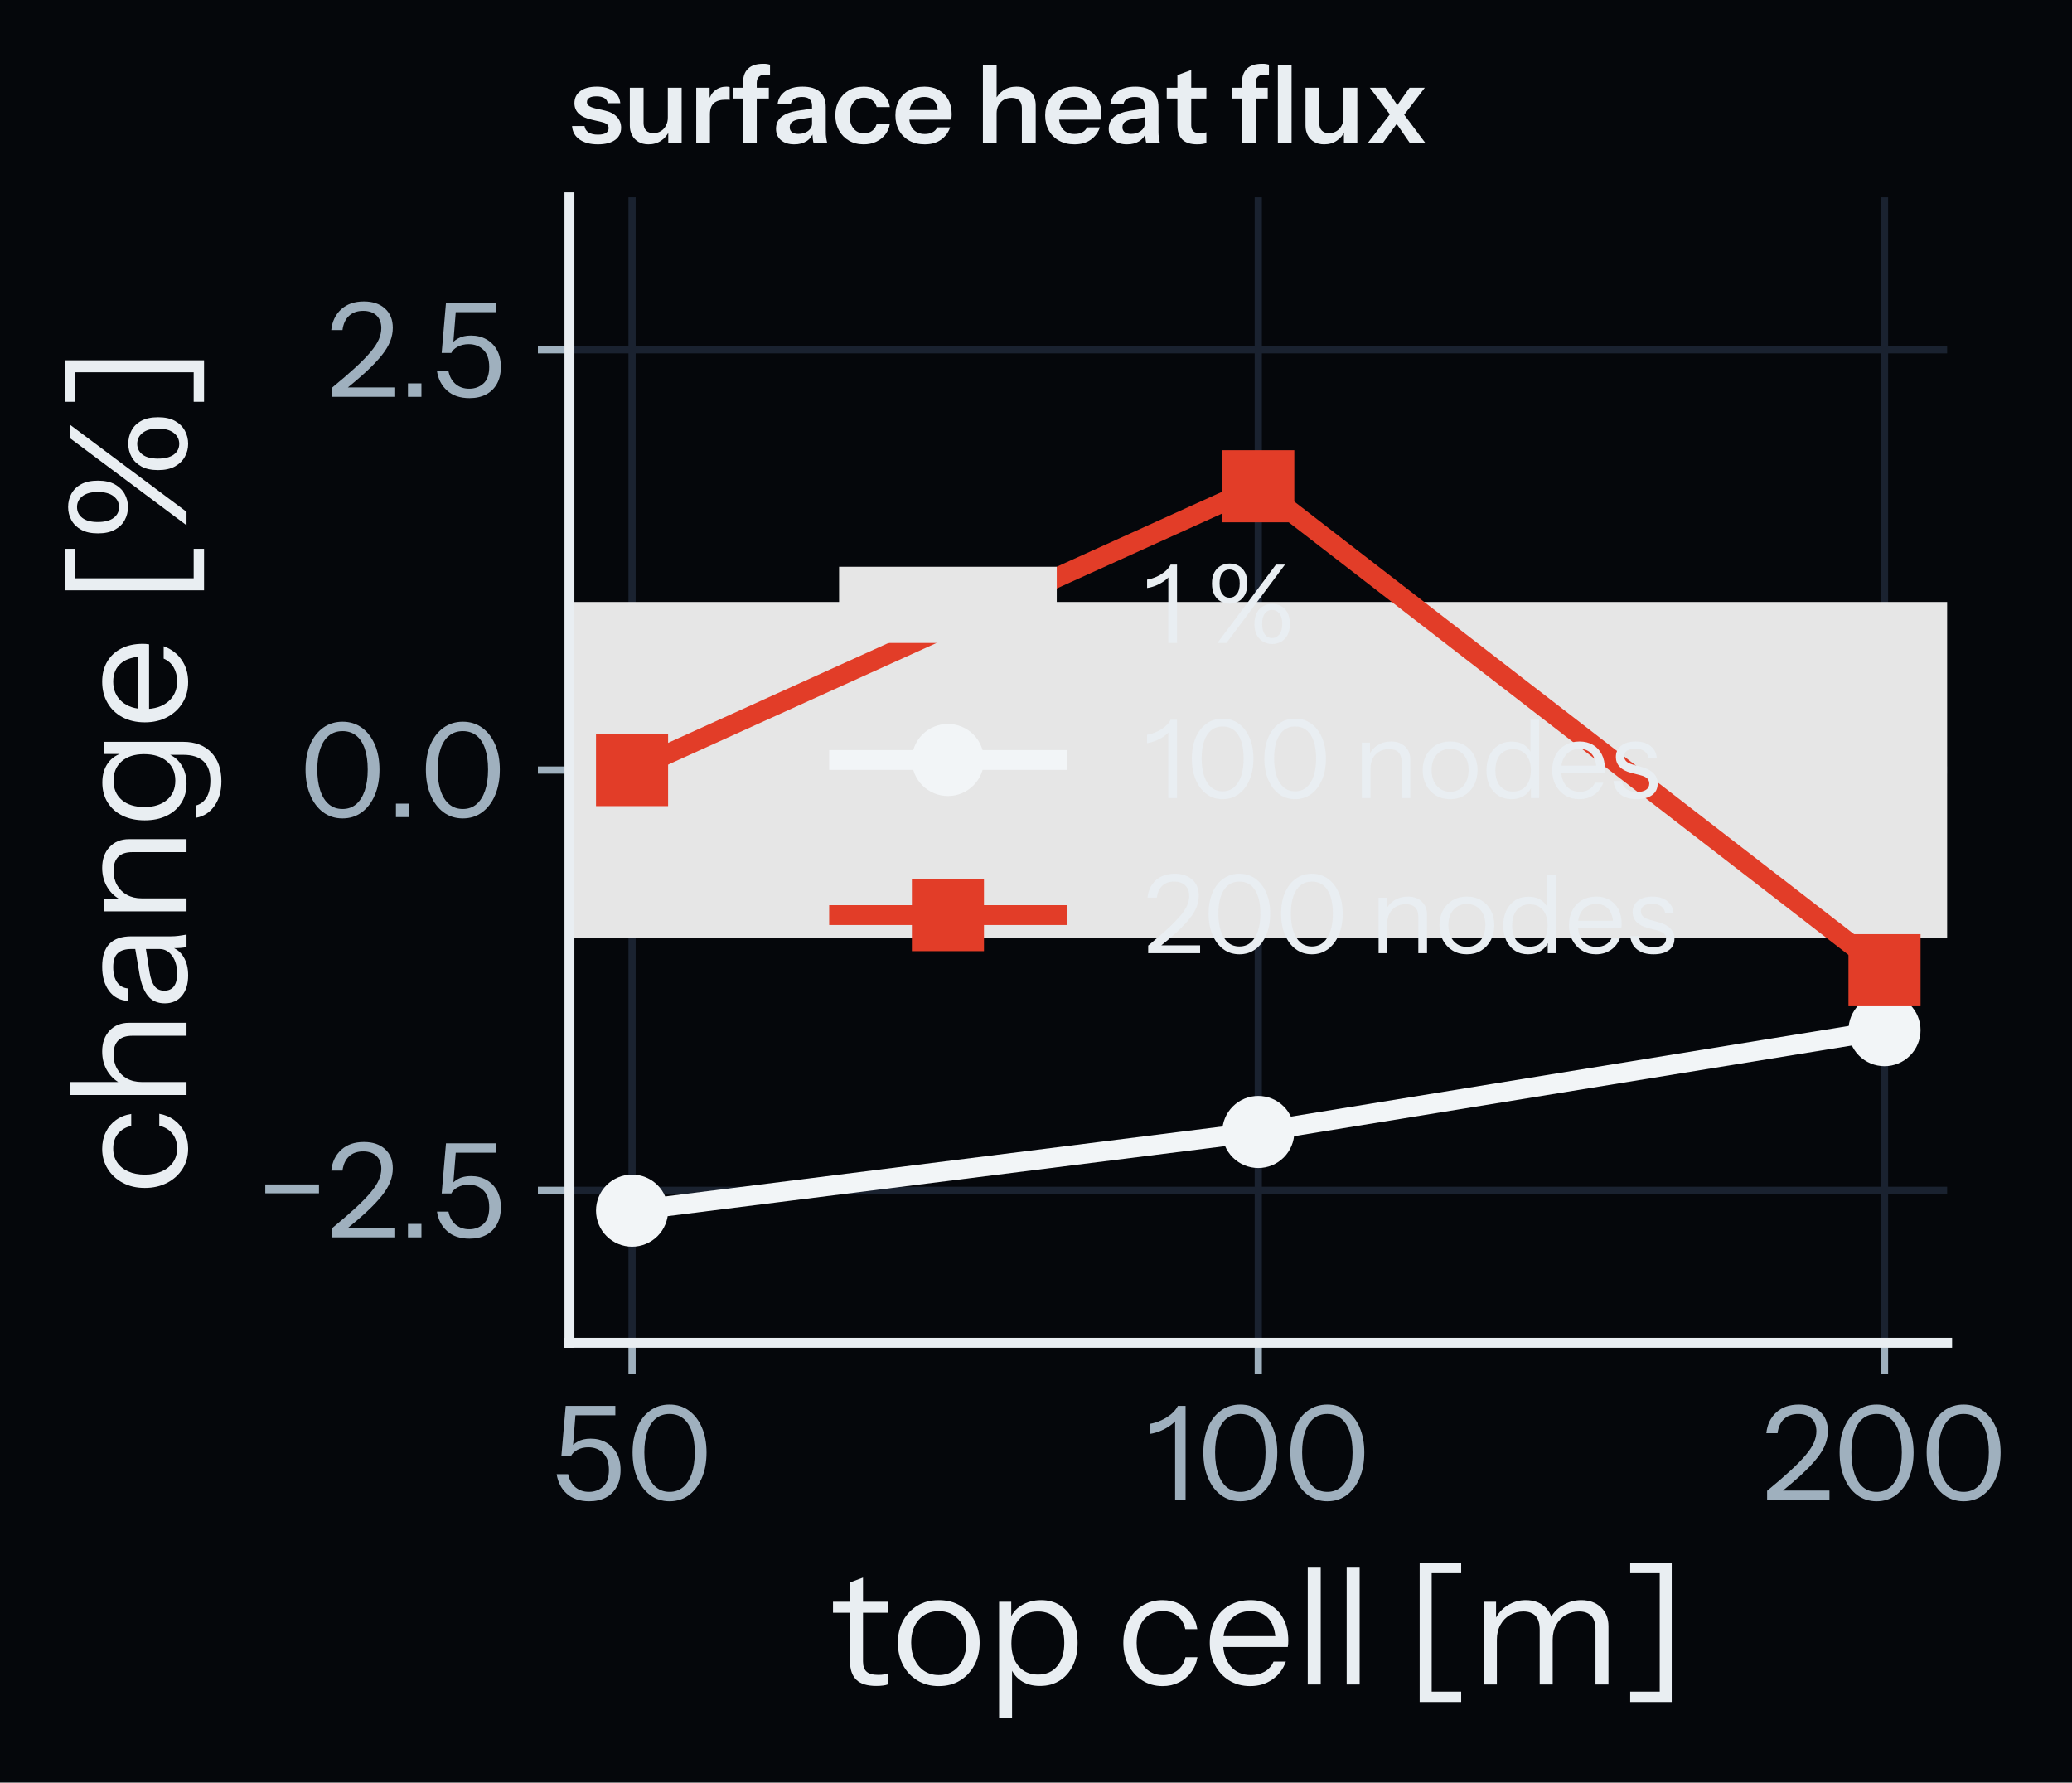
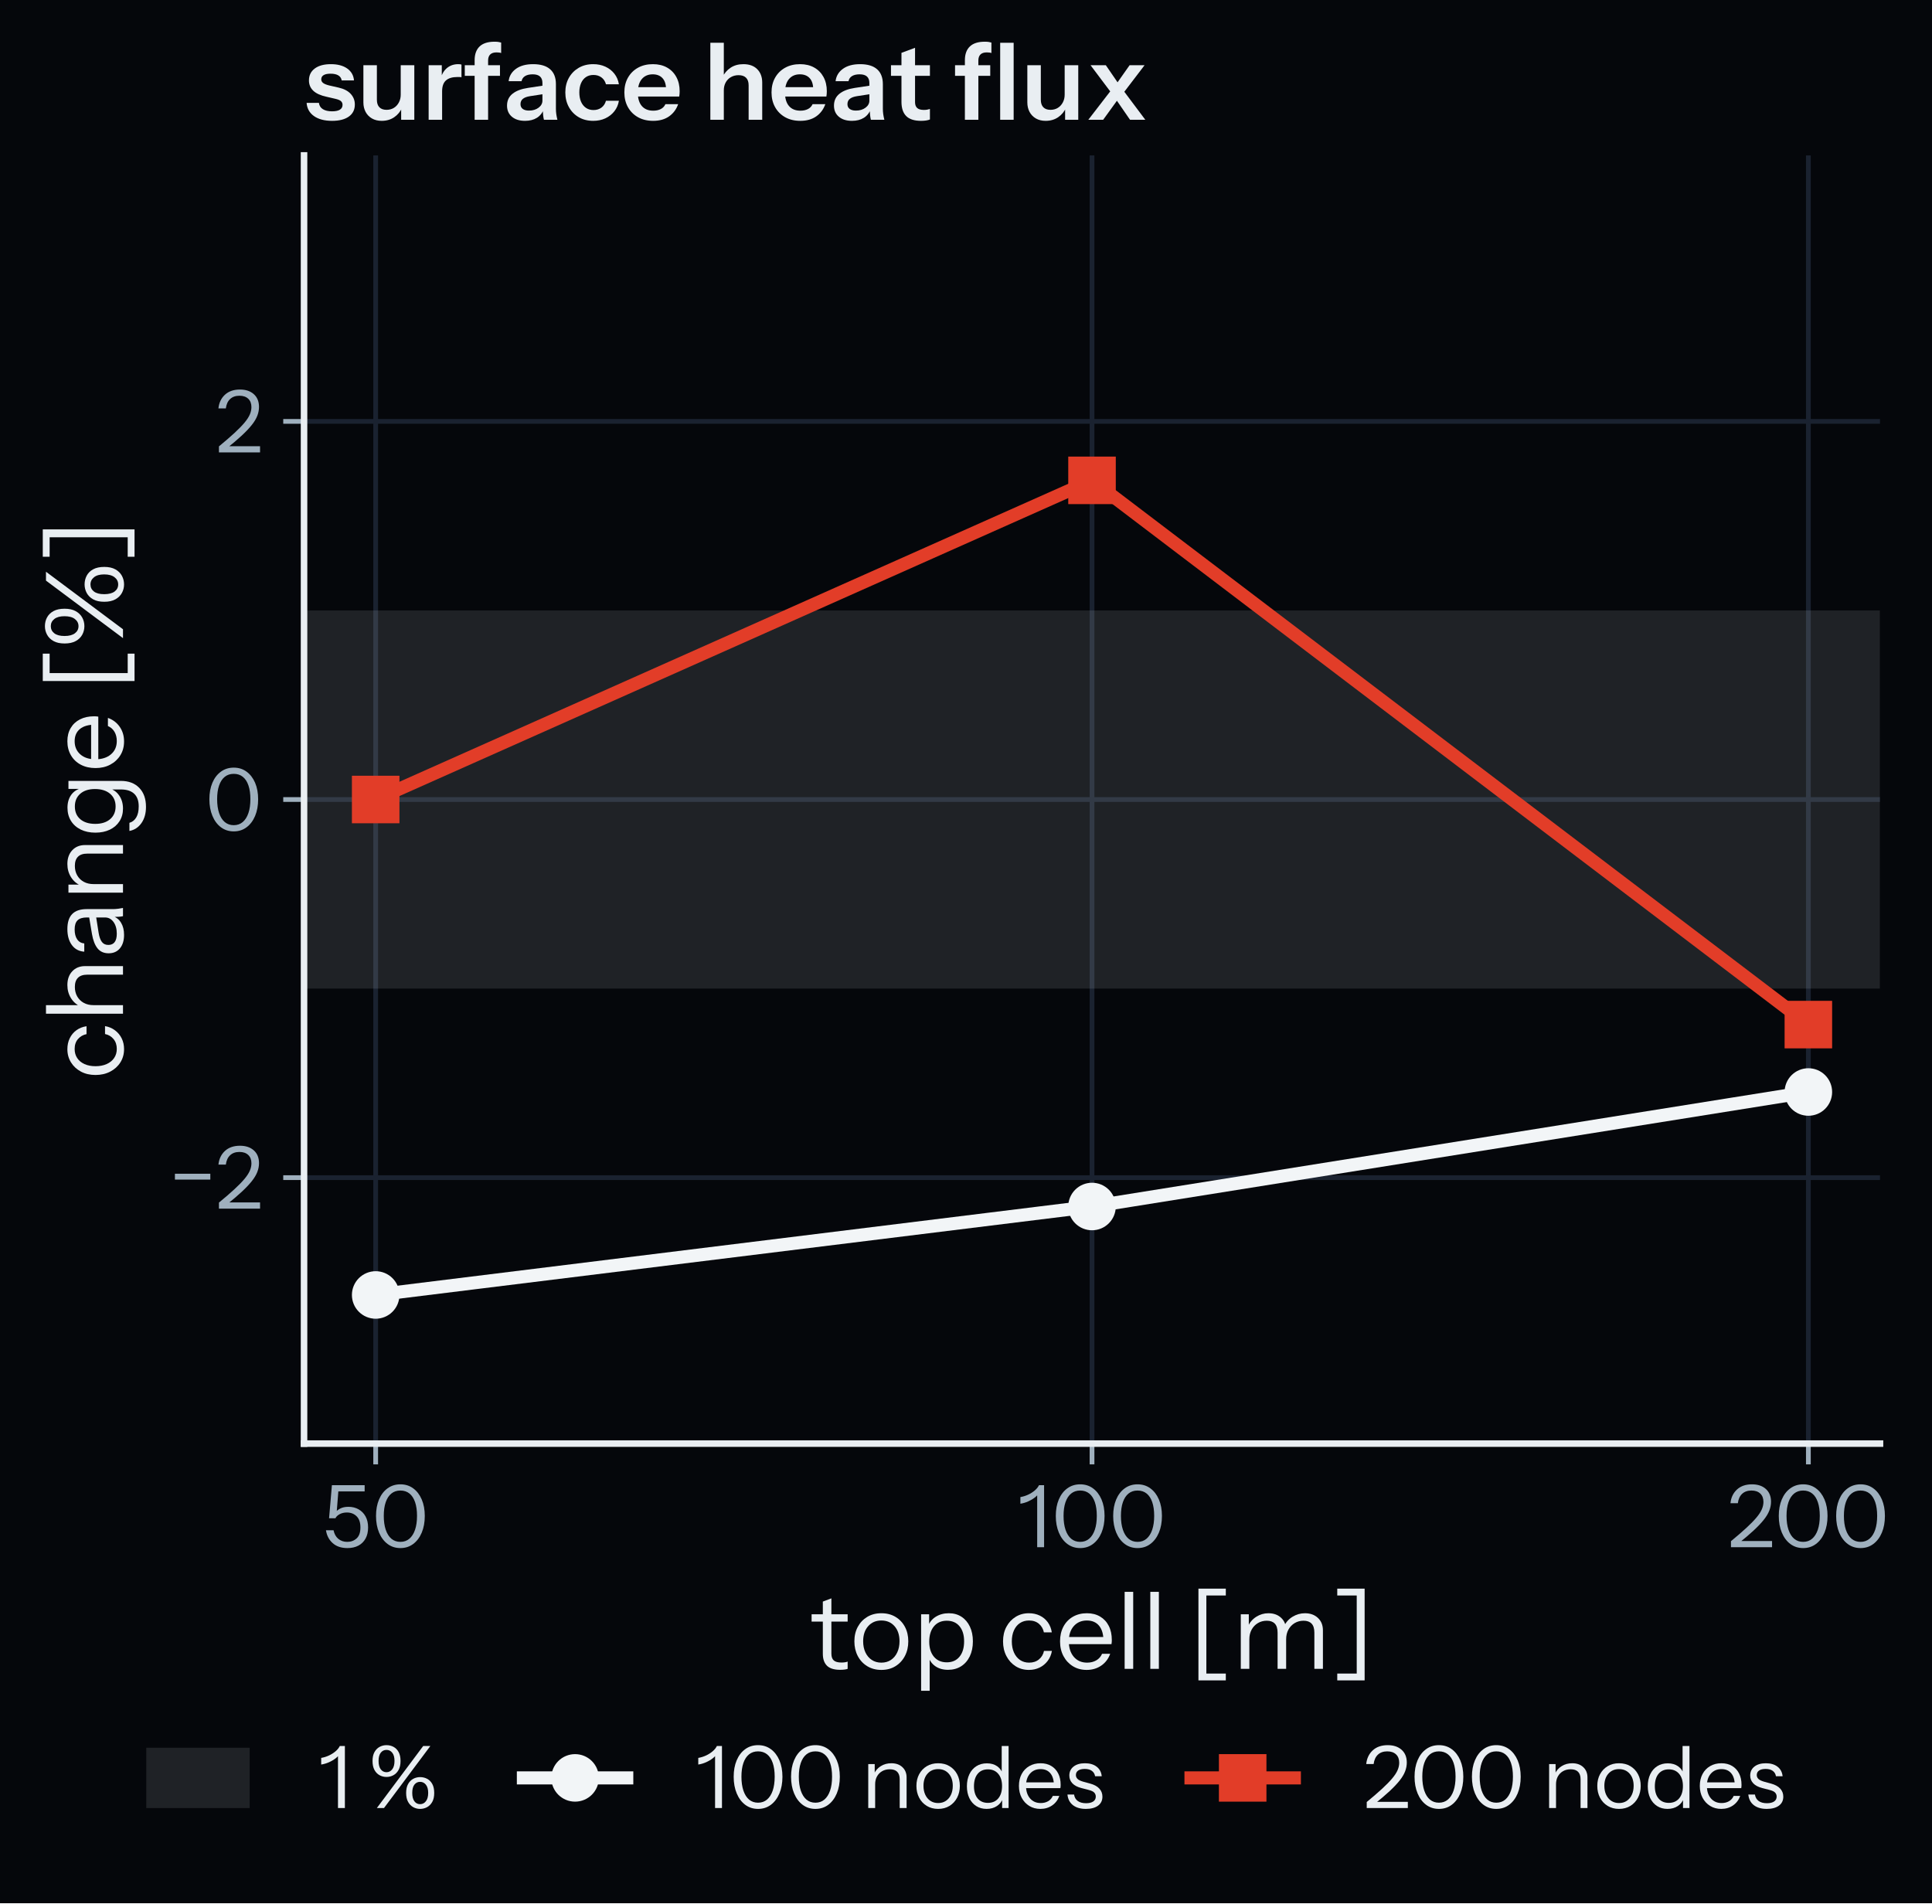
- <svg xmlns="http://www.w3.org/2000/svg" xmlns:xlink="http://www.w3.org/1999/xlink" width="229.94pt" height="197.797pt" viewBox="0 0 229.94 197.797" version="1.1">
+ <svg xmlns="http://www.w3.org/2000/svg" xmlns:xlink="http://www.w3.org/1999/xlink" width="325.161pt" height="320.35pt" viewBox="0 0 325.161 320.35" version="1.1">
  <defs>
    <style type="text/css">*{stroke-linejoin: round; stroke-linecap: butt}</style>
  </defs>
  <g id="figure_1">
    <g id="patch_1">
-       <path d="M 0 197.797  L 229.94 197.797  L 229.94 0  L 0 0  z " style="fill: #05070b" />
+       <path d="M 0 320.35  L 325.161 320.35  L 325.161 0  L 0 0  z " style="fill: #05070b" />
    </g>
    <g id="axes_1">
      <g id="patch_2">
-         <path d="M 63.193 148.995  L 216.083 148.995  L 216.083 21.897  L 63.193 21.897  z " style="fill: #05070b" />
+         <path d="M 51.171 242.985  L 316.409 242.985  L 316.409 26.16  L 51.171 26.16  z " style="fill: #05070b" />
      </g>
      <g id="matplotlib.axis_1">
        <g id="xtick_1">
          <g id="line2d_1">
-             <path d="M 209.133 148.995  L 209.133 21.897  " clip-path="url(#pb5e5a2b013)" style="fill: none; stroke: #1a2230; stroke-width: 0.8; stroke-linecap: square" />
+             <path d="M 304.353 242.985  L 304.353 26.16  " clip-path="url(#pdc180f4bd3)" style="fill: none; stroke: #1a2230; stroke-width: 0.8; stroke-linecap: square" />
          </g>
          <g id="line2d_2">
            <defs>
              <path id="m2e974000b8" d="M 0 0  L 0 3.5  " style="stroke: #9fb0be; stroke-width: 0.8" />
            </defs>
            <g>
-               <use xlink:href="#m2e974000b8" x="209.133" y="148.995" style="fill: #9fb0be; stroke: #9fb0be; stroke-width: 0.8" />
+               <use xlink:href="#m2e974000b8" x="304.353" y="242.985" style="fill: #9fb0be; stroke: #9fb0be; stroke-width: 0.8" />
            </g>
          </g>
          <g id="text_1">
-             <g style="fill: #9fb0be" transform="translate(195.5256 166.4347) scale(0.145 -0.145)">
+             <g style="fill: #9fb0be" transform="translate(290.7459 260.425) scale(0.145 -0.145)">
              <defs>
                <path id="InstrumentSans-Regular-32" d="M 256 0  L 256 448  Q 947 1018 1411 1446  Q 1875 1875 2153 2208  Q 2432 2541 2550 2819  Q 2669 3098 2669 3366  Q 2669 3763 2432 3987  Q 2195 4211 1779 4211  Q 1350 4211 1088 3968  Q 826 3725 768 3270  L 218 3270  Q 282 3898 701 4285  Q 1120 4672 1818 4672  Q 2464 4672 2848 4326  Q 3232 3981 3232 3379  Q 3232 3053 3107 2726  Q 2982 2400 2697 2041  Q 2413 1683 1949 1251  Q 1485 819 800 275  L 678 461  L 3309 461  L 3309 0  L 256 0  z " transform="scale(0.015625)" />
                <path id="InstrumentSans-Regular-30" d="M 2131 -64  Q 1587 -64 1180 240  Q 774 544 547 1085  Q 320 1626 320 2323  Q 320 3021 544 3549  Q 768 4077 1177 4374  Q 1587 4672 2131 4672  Q 2675 4672 3081 4374  Q 3488 4077 3715 3549  Q 3942 3021 3942 2323  Q 3942 1619 3715 1081  Q 3488 544 3081 240  Q 2675 -64 2131 -64  z M 2131 397  Q 2522 397 2797 630  Q 3072 864 3219 1296  Q 3366 1728 3366 2330  Q 3366 2925 3222 3347  Q 3078 3770 2803 3990  Q 2528 4211 2131 4211  Q 1734 4211 1459 3987  Q 1184 3763 1040 3344  Q 896 2925 896 2330  Q 896 1728 1043 1293  Q 1190 858 1465 627  Q 1741 397 2131 397  z " transform="scale(0.015625)" />
              </defs>
              <use xlink:href="#InstrumentSans-Regular-32" />
              <use xlink:href="#InstrumentSans-Regular-30" transform="translate(54.49999 0)" />
              <use xlink:href="#InstrumentSans-Regular-30" transform="translate(121.1 0)" />
            </g>
          </g>
        </g>
        <g id="xtick_2">
          <g id="line2d_3">
-             <path d="M 139.637 148.995  L 139.637 21.897  " clip-path="url(#pb5e5a2b013)" style="fill: none; stroke: #1a2230; stroke-width: 0.8; stroke-linecap: square" />
+             <path d="M 183.79 242.985  L 183.79 26.16  " clip-path="url(#pdc180f4bd3)" style="fill: none; stroke: #1a2230; stroke-width: 0.8; stroke-linecap: square" />
          </g>
          <g id="line2d_4">
            <g>
-               <use xlink:href="#m2e974000b8" x="139.637" y="148.995" style="fill: #9fb0be; stroke: #9fb0be; stroke-width: 0.8" />
+               <use xlink:href="#m2e974000b8" x="183.79" y="242.985" style="fill: #9fb0be; stroke: #9fb0be; stroke-width: 0.8" />
            </g>
          </g>
          <g id="text_2">
-             <g style="fill: #9fb0be" transform="translate(127.1471 166.4347) scale(0.145 -0.145)">
+             <g style="fill: #9fb0be" transform="translate(171.2999 260.425) scale(0.145 -0.145)">
              <defs>
                <path id="InstrumentSans-Regular-31" d="M 1440 0  L 1440 4083  L 1574 4051  Q 1498 3878 1280 3705  Q 1062 3533 777 3405  Q 493 3277 192 3232  L 192 3725  Q 493 3776 768 3904  Q 1043 4032 1257 4214  Q 1472 4397 1574 4608  L 1952 4608  L 1952 0  L 1440 0  z " transform="scale(0.015625)" />
              </defs>
              <use xlink:href="#InstrumentSans-Regular-31" />
              <use xlink:href="#InstrumentSans-Regular-30" transform="translate(39.09999 0)" />
              <use xlink:href="#InstrumentSans-Regular-30" transform="translate(105.7 0)" />
            </g>
          </g>
        </g>
        <g id="xtick_3">
          <g id="line2d_5">
-             <path d="M 70.142 148.995  L 70.142 21.897  " clip-path="url(#pb5e5a2b013)" style="fill: none; stroke: #1a2230; stroke-width: 0.8; stroke-linecap: square" />
+             <path d="M 63.227 242.985  L 63.227 26.16  " clip-path="url(#pdc180f4bd3)" style="fill: none; stroke: #1a2230; stroke-width: 0.8; stroke-linecap: square" />
          </g>
          <g id="line2d_6">
            <g>
-               <use xlink:href="#m2e974000b8" x="70.142" y="148.995" style="fill: #9fb0be; stroke: #9fb0be; stroke-width: 0.8" />
+               <use xlink:href="#m2e974000b8" x="63.227" y="242.985" style="fill: #9fb0be; stroke: #9fb0be; stroke-width: 0.8" />
            </g>
          </g>
          <g id="text_3">
-             <g style="fill: #9fb0be" transform="translate(61.15205 166.4347) scale(0.145 -0.145)">
+             <g style="fill: #9fb0be" transform="translate(54.23739 260.425) scale(0.145 -0.145)">
              <defs>
                <path id="InstrumentSans-Regular-35" d="M 1869 -64  Q 1184 -64 774 304  Q 365 672 275 1261  L 838 1261  Q 922 845 1194 621  Q 1466 397 1856 397  Q 2266 397 2550 653  Q 2835 909 2835 1466  Q 2835 2022 2550 2300  Q 2266 2579 1830 2579  Q 1517 2579 1286 2451  Q 1056 2323 979 2150  L 506 2150  L 717 4608  L 3149 4608  L 3149 4147  L 1030 4147  L 1210 4339  L 1062 2483  L 941 2528  Q 1056 2720 1312 2861  Q 1568 3002 1939 3002  Q 2368 3002 2697 2816  Q 3027 2630 3216 2288  Q 3405 1946 3405 1466  Q 3405 986 3216 643  Q 3027 301 2684 118  Q 2342 -64 1869 -64  z " transform="scale(0.015625)" />
              </defs>
              <use xlink:href="#InstrumentSans-Regular-35" />
              <use xlink:href="#InstrumentSans-Regular-30" transform="translate(57.39999 0)" />
            </g>
          </g>
        </g>
        <g id="text_4">
-           <g style="fill: #e9eef2" transform="translate(92.13578 186.9072) scale(0.18 -0.18)">
+           <g style="fill: #e9eef2" transform="translate(136.2886 280.8975) scale(0.18 -0.18)">
            <defs>
              <path id="InstrumentSans-Regular-74" d="M 1818 -58  Q 1274 -58 1027 188  Q 781 435 781 902  L 781 4026  L 1293 4218  L 1293 909  Q 1293 634 1433 506  Q 1574 378 1894 378  Q 2022 378 2115 394  Q 2208 410 2266 435  L 2266 0  Q 2202 -26 2083 -42  Q 1965 -58 1818 -58  z M 109 2829  L 109 3264  L 2266 3264  L 2266 2829  L 109 2829  z " transform="scale(0.015625)" />
              <path id="InstrumentSans-Regular-6f" d="M 1869 -64  Q 1389 -64 1024 160  Q 659 384 457 771  Q 256 1158 256 1645  Q 256 2138 461 2515  Q 666 2893 1027 3110  Q 1389 3328 1869 3328  Q 2355 3328 2716 3110  Q 3078 2893 3280 2515  Q 3482 2138 3482 1645  Q 3482 1158 3280 771  Q 3078 384 2716 160  Q 2355 -64 1869 -64  z M 1869 371  Q 2202 371 2445 534  Q 2688 698 2822 986  Q 2957 1274 2957 1651  Q 2957 2214 2659 2553  Q 2362 2893 1869 2893  Q 1382 2893 1081 2553  Q 781 2214 781 1651  Q 781 1274 915 986  Q 1050 698 1296 534  Q 1542 371 1869 371  z " transform="scale(0.015625)" />
              <path id="InstrumentSans-Regular-70" d="M 2125 -58  Q 1664 -58 1350 166  Q 1037 390 922 800  L 1024 813  L 1024 -1312  L 512 -1312  L 512 3264  L 992 3264  L 992 2502  L 922 2522  Q 1043 2899 1382 3113  Q 1722 3328 2170 3328  Q 2605 3328 2928 3117  Q 3251 2906 3430 2528  Q 3610 2150 3610 1645  Q 3610 1133 3424 749  Q 3238 365 2905 153  Q 2573 -58 2125 -58  z M 2048 390  Q 2534 390 2809 726  Q 3085 1062 3085 1645  Q 3085 2221 2809 2550  Q 2534 2880 2048 2880  Q 1562 2880 1280 2544  Q 998 2208 998 1626  Q 998 1056 1280 723  Q 1562 390 2048 390  z " transform="scale(0.015625)" />
              <path id="InstrumentSans-Regular-20" transform="scale(0.015625)" />
              <path id="InstrumentSans-Regular-63" d="M 1805 -64  Q 1357 -64 1008 157  Q 659 378 457 765  Q 256 1152 256 1645  Q 256 2138 457 2515  Q 659 2893 1008 3110  Q 1357 3328 1798 3328  Q 2163 3328 2454 3187  Q 2746 3046 2934 2787  Q 3123 2528 3174 2182  L 2701 2182  Q 2637 2496 2406 2694  Q 2176 2893 1811 2893  Q 1498 2893 1267 2739  Q 1037 2586 909 2304  Q 781 2022 781 1645  Q 781 1267 909 979  Q 1037 691 1270 531  Q 1504 371 1818 371  Q 2170 371 2406 566  Q 2643 762 2707 1075  L 3181 1075  Q 3123 736 2928 477  Q 2733 218 2445 77  Q 2157 -64 1805 -64  z " transform="scale(0.015625)" />
              <path id="InstrumentSans-Regular-65" d="M 1850 -64  Q 1382 -64 1024 157  Q 666 378 461 762  Q 256 1146 256 1645  Q 256 2144 457 2525  Q 659 2906 1024 3117  Q 1389 3328 1862 3328  Q 2317 3328 2653 3129  Q 2989 2931 3171 2572  Q 3354 2214 3354 1728  Q 3354 1664 3350 1606  Q 3347 1549 3334 1478  L 640 1478  L 640 1907  L 3021 1907  L 2854 1670  Q 2854 2259 2595 2576  Q 2336 2893 1862 2893  Q 1376 2893 1078 2557  Q 781 2221 781 1651  Q 781 1069 1078 720  Q 1376 371 1875 371  Q 2189 371 2425 508  Q 2662 646 2771 902  L 3258 902  Q 3098 454 2723 195  Q 2349 -64 1850 -64  z " transform="scale(0.015625)" />
              <path id="InstrumentSans-Regular-6c" d="M 512 0  L 512 4608  L 1024 4608  L 1024 0  L 512 0  z " transform="scale(0.015625)" />
              <path id="InstrumentSans-Regular-5b" d="M 576 -691  L 576 4800  L 2214 4800  L 2214 4390  L 1050 4390  L 1050 -282  L 2214 -282  L 2214 -691  L 576 -691  z " transform="scale(0.015625)" />
              <path id="InstrumentSans-Regular-6d" d="M 512 0  L 512 3264  L 992 3264  L 992 2496  L 1024 2496  L 1024 0  L 512 0  z M 2714 0  L 2714 2163  Q 2714 2534 2547 2707  Q 2381 2880 2067 2880  Q 1773 2880 1536 2739  Q 1299 2598 1161 2348  Q 1024 2099 1024 1766  L 941 2541  Q 1107 2906 1440 3117  Q 1773 3328 2163 3328  Q 2637 3328 2931 3049  Q 3226 2771 3226 2298  L 3226 0  L 2714 0  z M 4915 0  L 4915 2163  Q 4915 2534 4748 2707  Q 4582 2880 4269 2880  Q 3974 2880 3737 2739  Q 3501 2598 3363 2348  Q 3226 2099 3226 1766  L 3098 2541  Q 3264 2906 3609 3117  Q 3955 3328 4352 3328  Q 4826 3328 5126 3049  Q 5427 2771 5427 2298  L 5427 0  L 4915 0  z " transform="scale(0.015625)" />
              <path id="InstrumentSans-Regular-5d" d="M 2022 4800  L 2022 -691  L 384 -691  L 384 -282  L 1549 -282  L 1549 4390  L 384 4390  L 384 4800  L 2022 4800  z " transform="scale(0.015625)" />
            </defs>
            <use xlink:href="#InstrumentSans-Regular-74" />
            <use xlink:href="#InstrumentSans-Regular-6f" transform="translate(37.7 0)" />
            <use xlink:href="#InstrumentSans-Regular-70" transform="translate(96.09999 0)" />
            <use xlink:href="#InstrumentSans-Regular-20" transform="translate(156.7 0)" />
            <use xlink:href="#InstrumentSans-Regular-63" transform="translate(176.7 0)" />
            <use xlink:href="#InstrumentSans-Regular-65" transform="translate(230 0)" />
            <use xlink:href="#InstrumentSans-Regular-6c" transform="translate(286.3999 0)" />
            <use xlink:href="#InstrumentSans-Regular-6c" transform="translate(310.3999 0)" />
            <use xlink:href="#InstrumentSans-Regular-20" transform="translate(334.3999 0)" />
            <use xlink:href="#InstrumentSans-Regular-5b" transform="translate(354.3999 0)" />
            <use xlink:href="#InstrumentSans-Regular-6d" transform="translate(394.9999 0)" />
            <use xlink:href="#InstrumentSans-Regular-5d" transform="translate(487.1999 0)" />
          </g>
        </g>
      </g>
      <g id="matplotlib.axis_2">
        <g id="ytick_1">
          <g id="line2d_7">
-             <path d="M 63.193 132.078  L 216.083 132.078  " clip-path="url(#pb5e5a2b013)" style="fill: none; stroke: #1a2230; stroke-width: 0.8; stroke-linecap: square" />
+             <path d="M 51.171 198.215  L 316.409 198.215  " clip-path="url(#pdc180f4bd3)" style="fill: none; stroke: #1a2230; stroke-width: 0.8; stroke-linecap: square" />
          </g>
          <g id="line2d_8">
            <defs>
              <path id="m2f46859ac6" d="M 0 0  L -3.5 0  " style="stroke: #9fb0be; stroke-width: 0.8" />
            </defs>
            <g>
-               <use xlink:href="#m2f46859ac6" x="63.193" y="132.078" style="fill: #9fb0be; stroke: #9fb0be; stroke-width: 0.8" />
+               <use xlink:href="#m2f46859ac6" x="51.171" y="198.215" style="fill: #9fb0be; stroke: #9fb0be; stroke-width: 0.8" />
            </g>
          </g>
          <g id="text_5">
-             <g style="fill: #9fb0be" transform="translate(28.57 137.2977) scale(0.145 -0.145)">
+             <g style="fill: #9fb0be" transform="translate(28.57 203.4347) scale(0.145 -0.145)">
              <defs>
                <path id="InstrumentSans-Regular-2212" d="M 384 2157  L 384 2592  L 3014 2592  L 3014 2157  L 384 2157  z " transform="scale(0.015625)" />
-                 <path id="InstrumentSans-Regular-2e" d="M 486 0  L 486 659  L 1146 659  L 1146 0  L 486 0  z " transform="scale(0.015625)" />
              </defs>
              <use xlink:href="#InstrumentSans-Regular-2212" />
              <use xlink:href="#InstrumentSans-Regular-32" transform="translate(53.09999 0)" />
-               <use xlink:href="#InstrumentSans-Regular-2e" transform="translate(107.6 0)" />
-               <use xlink:href="#InstrumentSans-Regular-35" transform="translate(133.1 0)" />
            </g>
          </g>
        </g>
        <g id="ytick_2">
          <g id="line2d_9">
-             <path d="M 63.193 85.446  L 216.083 85.446  " clip-path="url(#pb5e5a2b013)" style="fill: none; stroke: #1a2230; stroke-width: 0.8; stroke-linecap: square" />
+             <path d="M 51.171 134.572  L 316.409 134.572  " clip-path="url(#pdc180f4bd3)" style="fill: none; stroke: #1a2230; stroke-width: 0.8; stroke-linecap: square" />
          </g>
          <g id="line2d_10">
            <g>
-               <use xlink:href="#m2f46859ac6" x="63.193" y="85.446" style="fill: #9fb0be; stroke: #9fb0be; stroke-width: 0.8" />
+               <use xlink:href="#m2f46859ac6" x="51.171" y="134.572" style="fill: #9fb0be; stroke: #9fb0be; stroke-width: 0.8" />
            </g>
          </g>
          <g id="text_6">
-             <g style="fill: #9fb0be" transform="translate(33.18281 90.66561) scale(0.145 -0.145)">
+             <g style="fill: #9fb0be" transform="translate(34.515 139.7925) scale(0.145 -0.145)">
              <use xlink:href="#InstrumentSans-Regular-30" />
-               <use xlink:href="#InstrumentSans-Regular-2e" transform="translate(66.59999 0)" />
-               <use xlink:href="#InstrumentSans-Regular-30" transform="translate(92.09998 0)" />
            </g>
          </g>
        </g>
        <g id="ytick_3">
          <g id="line2d_11">
-             <path d="M 63.193 38.813  L 216.083 38.813  " clip-path="url(#pb5e5a2b013)" style="fill: none; stroke: #1a2230; stroke-width: 0.8; stroke-linecap: square" />
+             <path d="M 51.171 70.93  L 316.409 70.93  " clip-path="url(#pdc180f4bd3)" style="fill: none; stroke: #1a2230; stroke-width: 0.8; stroke-linecap: square" />
          </g>
          <g id="line2d_12">
            <g>
-               <use xlink:href="#m2f46859ac6" x="63.193" y="38.813" style="fill: #9fb0be; stroke: #9fb0be; stroke-width: 0.8" />
+               <use xlink:href="#m2f46859ac6" x="51.171" y="70.93" style="fill: #9fb0be; stroke: #9fb0be; stroke-width: 0.8" />
            </g>
          </g>
          <g id="text_7">
-             <g style="fill: #9fb0be" transform="translate(36.26859 44.0335) scale(0.145 -0.145)">
+             <g style="fill: #9fb0be" transform="translate(36.26859 76.15031) scale(0.145 -0.145)">
              <use xlink:href="#InstrumentSans-Regular-32" />
-               <use xlink:href="#InstrumentSans-Regular-2e" transform="translate(54.49999 0)" />
-               <use xlink:href="#InstrumentSans-Regular-35" transform="translate(79.99997 0)" />
            </g>
          </g>
        </g>
        <g id="text_8">
-           <g style="fill: #e9eef2" transform="translate(20.7 132.5325) rotate(-90) scale(0.18 -0.18)">
+           <g style="fill: #e9eef2" transform="translate(20.7 181.6594) rotate(-90) scale(0.18 -0.18)">
            <defs>
              <path id="InstrumentSans-Regular-68" d="M 512 0  L 512 4608  L 1024 4608  L 1024 0  L 512 0  z M 2848 0  L 2848 2138  Q 2848 2509 2662 2694  Q 2477 2880 2112 2880  Q 1792 2880 1545 2739  Q 1299 2598 1161 2348  Q 1024 2099 1024 1766  L 941 2541  Q 1107 2906 1449 3117  Q 1792 3328 2227 3328  Q 2739 3328 3049 3037  Q 3360 2746 3360 2272  L 3360 0  L 2848 0  z " transform="scale(0.015625)" />
              <path id="InstrumentSans-Regular-61" d="M 2515 0  Q 2490 109 2480 249  Q 2470 390 2470 608  L 2438 608  L 2438 2170  Q 2438 2541 2268 2717  Q 2099 2893 1722 2893  Q 1350 2893 1129 2742  Q 909 2592 883 2317  L 390 2317  Q 422 2790 787 3059  Q 1152 3328 1741 3328  Q 2349 3328 2643 3040  Q 2938 2752 2938 2176  L 2938 608  Q 2938 467 2957 316  Q 2976 166 3008 0  L 2515 0  z M 1395 -64  Q 890 -64 592 182  Q 294 429 294 858  Q 294 1286 588 1523  Q 883 1760 1446 1856  L 2586 2048  L 2586 1626  L 1523 1459  Q 1165 1402 979 1267  Q 794 1133 794 877  Q 794 627 963 499  Q 1133 371 1466 371  Q 1894 371 2166 566  Q 2438 762 2438 1075  L 2522 621  Q 2419 294 2121 115  Q 1824 -64 1395 -64  z " transform="scale(0.015625)" />
              <path id="InstrumentSans-Regular-6e" d="M 512 0  L 512 3264  L 992 3264  L 992 2496  L 1024 2496  L 1024 0  L 512 0  z M 2848 0  L 2848 2138  Q 2848 2509 2662 2694  Q 2477 2880 2112 2880  Q 1792 2880 1545 2739  Q 1299 2598 1161 2348  Q 1024 2099 1024 1766  L 941 2541  Q 1107 2906 1449 3117  Q 1792 3328 2227 3328  Q 2739 3328 3049 3037  Q 3360 2746 3360 2272  L 3360 0  L 2848 0  z " transform="scale(0.015625)" />
              <path id="InstrumentSans-Regular-67" d="M 1811 -1376  Q 1229 -1376 841 -1104  Q 454 -832 371 -384  L 858 -384  Q 928 -640 1174 -790  Q 1421 -941 1843 -941  Q 2342 -941 2598 -669  Q 2854 -397 2854 128  L 2854 826  L 2918 813  Q 2810 442 2483 221  Q 2157 0 1709 0  Q 1280 0 953 208  Q 627 416 448 787  Q 269 1158 269 1651  Q 269 2150 454 2528  Q 640 2906 976 3114  Q 1312 3322 1760 3322  Q 2221 3322 2531 3098  Q 2842 2874 2944 2458  L 2886 2451  L 2886 3264  L 3366 3264  L 3366 128  Q 3366 -570 2950 -973  Q 2534 -1376 1811 -1376  z M 1837 442  Q 2317 442 2598 774  Q 2880 1107 2880 1677  Q 2880 2234 2598 2557  Q 2317 2880 1837 2880  Q 1350 2880 1072 2553  Q 794 2227 794 1658  Q 794 1101 1075 771  Q 1357 442 1837 442  z " transform="scale(0.015625)" />
              <path id="InstrumentSans-Regular-25" d="M 544 0  L 3987 4608  L 4518 4608  L 1075 0  L 544 0  z M 3757 -64  Q 3488 -64 3251 64  Q 3014 192 2867 454  Q 2720 717 2720 1120  Q 2720 1523 2864 1782  Q 3008 2042 3245 2170  Q 3482 2298 3757 2298  Q 4045 2298 4285 2170  Q 4525 2042 4665 1782  Q 4806 1523 4806 1120  Q 4806 717 4659 454  Q 4512 192 4272 64  Q 4032 -64 3757 -64  z M 3757 288  Q 4019 288 4188 505  Q 4358 723 4358 1126  Q 4358 1523 4188 1734  Q 4019 1946 3757 1946  Q 3494 1946 3334 1738  Q 3174 1530 3174 1126  Q 3174 717 3334 502  Q 3494 288 3757 288  z M 1261 2310  Q 986 2310 749 2438  Q 512 2566 368 2828  Q 224 3091 224 3494  Q 224 3898 368 4157  Q 512 4416 749 4544  Q 986 4672 1261 4672  Q 1549 4672 1785 4544  Q 2022 4416 2163 4157  Q 2304 3898 2304 3494  Q 2304 3091 2157 2828  Q 2010 2566 1773 2438  Q 1536 2310 1261 2310  z M 1261 2662  Q 1517 2662 1686 2876  Q 1856 3091 1856 3501  Q 1856 3898 1689 4109  Q 1523 4320 1261 4320  Q 998 4320 835 4112  Q 672 3904 672 3501  Q 672 3091 835 2876  Q 998 2662 1261 2662  z " transform="scale(0.015625)" />
            </defs>
            <use xlink:href="#InstrumentSans-Regular-63" />
            <use xlink:href="#InstrumentSans-Regular-68" transform="translate(53.29999 0)" />
            <use xlink:href="#InstrumentSans-Regular-61" transform="translate(113.2 0)" />
            <use xlink:href="#InstrumentSans-Regular-6e" transform="translate(166.5 0)" />
            <use xlink:href="#InstrumentSans-Regular-67" transform="translate(226.4 0)" />
            <use xlink:href="#InstrumentSans-Regular-65" transform="translate(287 0)" />
            <use xlink:href="#InstrumentSans-Regular-20" transform="translate(343.3999 0)" />
            <use xlink:href="#InstrumentSans-Regular-5b" transform="translate(363.3999 0)" />
            <use xlink:href="#InstrumentSans-Regular-25" transform="translate(403.9999 0)" />
            <use xlink:href="#InstrumentSans-Regular-5d" transform="translate(482.5999 0)" />
          </g>
        </g>
      </g>
      <g id="patch_3">
-         <path d="M 63.193 104.098  L 216.083 104.098  L 216.083 66.793  L 63.193 66.793  z " clip-path="url(#pb5e5a2b013)" style="fill: #e6e6e6" />
+         <path d="M 51.171 166.394  L 316.409 166.394  L 316.409 102.751  L 51.171 102.751  z " clip-path="url(#pdc180f4bd3)" style="fill: #e9eef2; opacity: 0.12" />
      </g>
      <g id="line2d_13">
-         <path d="M 209.133 114.304  L 139.637 125.602  L 70.142 134.33  " clip-path="url(#pb5e5a2b013)" style="fill: none; stroke: #f2f5f7; stroke-width: 2.2; stroke-linecap: square" />
+         <path d="M 304.353 183.804  L 183.79 203.078  L 63.227 217.967  " clip-path="url(#pdc180f4bd3)" style="fill: none; stroke: #f2f5f7; stroke-width: 2.2; stroke-linecap: square" />
        <defs>
          <path id="m25a5a5b916" d="M 0 3.5  C 0.928 3.5 1.819 3.131 2.475 2.475  C 3.131 1.819 3.5 0.928 3.5 0  C 3.5 -0.928 3.131 -1.819 2.475 -2.475  C 1.819 -3.131 0.928 -3.5 0 -3.5  C -0.928 -3.5 -1.819 -3.131 -2.475 -2.475  C -3.131 -1.819 -3.5 -0.928 -3.5 0  C -3.5 0.928 -3.131 1.819 -2.475 2.475  C -1.819 3.131 -0.928 3.5 0 3.5  z " style="stroke: #f2f5f7" />
        </defs>
-         <g clip-path="url(#pb5e5a2b013)">
-           <use xlink:href="#m25a5a5b916" x="209.133" y="114.304" style="fill: #f2f5f7; stroke: #f2f5f7" />
-           <use xlink:href="#m25a5a5b916" x="139.637" y="125.602" style="fill: #f2f5f7; stroke: #f2f5f7" />
-           <use xlink:href="#m25a5a5b916" x="70.142" y="134.33" style="fill: #f2f5f7; stroke: #f2f5f7" />
+         <g clip-path="url(#pdc180f4bd3)">
+           <use xlink:href="#m25a5a5b916" x="304.353" y="183.804" style="fill: #f2f5f7; stroke: #f2f5f7" />
+           <use xlink:href="#m25a5a5b916" x="183.79" y="203.078" style="fill: #f2f5f7; stroke: #f2f5f7" />
+           <use xlink:href="#m25a5a5b916" x="63.227" y="217.967" style="fill: #f2f5f7; stroke: #f2f5f7" />
        </g>
      </g>
      <g id="line2d_14">
-         <path d="M 209.133 107.653  L 139.637 53.956  L 70.142 85.446  " clip-path="url(#pb5e5a2b013)" style="fill: none; stroke: #e23d28; stroke-width: 2.2; stroke-linecap: square" />
+         <path d="M 304.353 172.458  L 183.79 80.852  L 63.227 134.572  " clip-path="url(#pdc180f4bd3)" style="fill: none; stroke: #e23d28; stroke-width: 2.2; stroke-linecap: square" />
        <defs>
          <path id="mf7014047b5" d="M -3.5 3.5  L 3.5 3.5  L 3.5 -3.5  L -3.5 -3.5  z " style="stroke: #e23d28; stroke-linejoin: miter" />
        </defs>
-         <g clip-path="url(#pb5e5a2b013)">
-           <use xlink:href="#mf7014047b5" x="209.133" y="107.653" style="fill: #e23d28; stroke: #e23d28; stroke-linejoin: miter" />
-           <use xlink:href="#mf7014047b5" x="139.637" y="53.956" style="fill: #e23d28; stroke: #e23d28; stroke-linejoin: miter" />
-           <use xlink:href="#mf7014047b5" x="70.142" y="85.446" style="fill: #e23d28; stroke: #e23d28; stroke-linejoin: miter" />
+         <g clip-path="url(#pdc180f4bd3)">
+           <use xlink:href="#mf7014047b5" x="304.353" y="172.458" style="fill: #e23d28; stroke: #e23d28; stroke-linejoin: miter" />
+           <use xlink:href="#mf7014047b5" x="183.79" y="80.852" style="fill: #e23d28; stroke: #e23d28; stroke-linejoin: miter" />
+           <use xlink:href="#mf7014047b5" x="63.227" y="134.572" style="fill: #e23d28; stroke: #e23d28; stroke-linejoin: miter" />
        </g>
      </g>
      <g id="patch_4">
-         <path d="M 63.193 148.995  L 63.193 21.897  " style="fill: none; stroke: #e9eef2; stroke-width: 1.1; stroke-linejoin: miter; stroke-linecap: square" />
+         <path d="M 51.171 242.985  L 51.171 26.16  " style="fill: none; stroke: #e9eef2; stroke-width: 1.1; stroke-linejoin: miter; stroke-linecap: square" />
      </g>
      <g id="patch_5">
-         <path d="M 63.193 148.995  L 216.083 148.995  " style="fill: none; stroke: #e9eef2; stroke-width: 1.1; stroke-linejoin: miter; stroke-linecap: square" />
+         <path d="M 51.171 242.985  L 316.409 242.985  " style="fill: none; stroke: #e9eef2; stroke-width: 1.1; stroke-linejoin: miter; stroke-linecap: square" />
      </g>
      <g id="text_9">
-         <g style="fill: #e9eef2" transform="translate(63.1925 15.89652) scale(0.120785 -0.120785)">
+         <g style="fill: #e9eef2" transform="translate(51.17109 20.16) scale(0.18 -0.18)">
          <defs>
            <path id="InstrumentSans-SemiBold-73" d="M 1677 -64  Q 998 -64 595 221  Q 192 506 154 1011  L 890 1011  Q 922 762 1126 634  Q 1331 506 1677 506  Q 1990 506 2147 605  Q 2304 704 2304 890  Q 2304 1024 2214 1110  Q 2125 1197 1875 1254  L 1350 1376  Q 813 1491 553 1737  Q 294 1984 294 2355  Q 294 2810 643 3069  Q 992 3328 1606 3328  Q 2214 3328 2582 3069  Q 2950 2810 2989 2355  L 2253 2355  Q 2221 2554 2051 2656  Q 1882 2758 1587 2758  Q 1312 2758 1171 2672  Q 1030 2586 1030 2419  Q 1030 2291 1139 2204  Q 1248 2118 1504 2054  L 2067 1926  Q 2547 1818 2793 1549  Q 3040 1280 3040 915  Q 3040 448 2681 192  Q 2323 -64 1677 -64  z " transform="scale(0.015625)" />
            <path id="InstrumentSans-SemiBold-75" d="M 1485 -64  Q 1146 -64 899 80  Q 653 224 521 473  Q 390 723 390 1037  L 390 3264  L 1197 3264  L 1197 1203  Q 1197 902 1347 748  Q 1498 595 1773 595  Q 2022 595 2211 710  Q 2400 826 2512 1034  Q 2624 1242 2624 1504  L 2707 723  Q 2547 365 2230 150  Q 1914 -64 1485 -64  z M 2650 0  L 2650 768  L 2624 768  L 2624 3264  L 3437 3264  L 3437 0  L 2650 0  z " transform="scale(0.015625)" />
            <path id="InstrumentSans-SemiBold-72" d="M 429 0  L 429 3264  L 1216 3264  L 1216 2477  L 1235 2477  L 1235 0  L 429 0  z M 1235 1702  L 1152 2477  Q 1267 2893 1542 3110  Q 1818 3328 2202 3328  Q 2336 3328 2394 3302  L 2394 2541  Q 2362 2554 2304 2557  Q 2246 2560 2163 2560  Q 1696 2560 1465 2355  Q 1235 2150 1235 1702  z " transform="scale(0.015625)" />
            <path id="InstrumentSans-SemiBold-66" d="M 685 0  L 685 3565  Q 685 4102 982 4387  Q 1280 4672 1875 4672  Q 2010 4672 2099 4659  Q 2189 4646 2272 4621  L 2272 3994  Q 2227 4013 2156 4022  Q 2086 4032 1997 4032  Q 1741 4032 1616 3907  Q 1491 3782 1491 3546  L 1491 0  L 685 0  z M 96 2630  L 96 3264  L 2202 3264  L 2202 2630  L 96 2630  z " transform="scale(0.015625)" />
            <path id="InstrumentSans-SemiBold-61" d="M 2464 0  Q 2432 128 2416 281  Q 2400 435 2400 653  L 2374 653  L 2374 2202  Q 2374 2458 2230 2589  Q 2086 2720 1792 2720  Q 1504 2720 1334 2614  Q 1165 2509 1126 2310  L 352 2310  Q 403 2765 787 3046  Q 1171 3328 1818 3328  Q 2490 3328 2835 3024  Q 3181 2720 3181 2131  L 3181 653  Q 3181 499 3203 339  Q 3226 179 3270 0  L 2464 0  z M 1331 -64  Q 838 -64 547 182  Q 256 429 256 845  Q 256 1293 582 1555  Q 909 1818 1504 1907  L 2522 2061  L 2522 1549  L 1638 1414  Q 1350 1370 1206 1254  Q 1062 1139 1062 934  Q 1062 749 1196 649  Q 1331 550 1568 550  Q 1914 550 2144 723  Q 2374 896 2374 1146  L 2464 653  Q 2336 301 2045 118  Q 1754 -64 1331 -64  z " transform="scale(0.015625)" />
            <path id="InstrumentSans-SemiBold-63" d="M 1843 -64  Q 1350 -64 976 153  Q 602 371 387 758  Q 173 1146 173 1638  Q 173 2131 387 2512  Q 602 2893 976 3110  Q 1350 3328 1843 3328  Q 2246 3328 2572 3177  Q 2899 3027 3110 2755  Q 3322 2483 3379 2125  L 2605 2125  Q 2534 2387 2336 2534  Q 2138 2682 1856 2682  Q 1594 2682 1405 2554  Q 1216 2426 1113 2189  Q 1011 1952 1011 1638  Q 1011 1318 1113 1081  Q 1216 845 1408 713  Q 1600 582 1856 582  Q 2138 582 2336 729  Q 2534 877 2605 1139  L 3379 1139  Q 3322 781 3107 509  Q 2893 237 2569 86  Q 2246 -64 1843 -64  z " transform="scale(0.015625)" />
            <path id="InstrumentSans-SemiBold-65" d="M 1894 -64  Q 1376 -64 989 153  Q 602 371 387 755  Q 173 1139 173 1638  Q 173 2138 387 2518  Q 602 2899 986 3113  Q 1370 3328 1882 3328  Q 2368 3328 2726 3126  Q 3085 2925 3283 2560  Q 3482 2195 3482 1709  Q 3482 1619 3475 1542  Q 3469 1466 3456 1389  L 672 1389  L 672 1952  L 2835 1952  L 2669 1798  Q 2669 2259 2457 2489  Q 2246 2720 1869 2720  Q 1459 2720 1219 2438  Q 979 2157 979 1626  Q 979 1101 1219 822  Q 1459 544 1901 544  Q 2157 544 2349 640  Q 2541 736 2630 934  L 3392 934  Q 3232 474 2851 205  Q 2470 -64 1894 -64  z " transform="scale(0.015625)" />
            <path id="InstrumentSans-SemiBold-20" transform="scale(0.015625)" />
            <path id="InstrumentSans-SemiBold-68" d="M 429 0  L 429 4608  L 1235 4608  L 1235 0  L 429 0  z M 2720 0  L 2720 2061  Q 2720 2362 2566 2515  Q 2413 2669 2118 2669  Q 1862 2669 1660 2553  Q 1459 2438 1347 2233  Q 1235 2029 1235 1760  L 1152 2541  Q 1318 2899 1638 3113  Q 1958 3328 2406 3328  Q 2938 3328 3235 3027  Q 3533 2726 3533 2227  L 3533 0  L 2720 0  z " transform="scale(0.015625)" />
            <path id="InstrumentSans-SemiBold-74" d="M 1894 -64  Q 1293 -64 1008 221  Q 723 506 723 1075  L 723 4006  L 1536 4307  L 1536 1056  Q 1536 819 1664 704  Q 1792 589 2067 589  Q 2176 589 2262 605  Q 2349 621 2426 646  L 2426 19  Q 2349 -19 2208 -41  Q 2067 -64 1894 -64  z M 96 2630  L 96 3264  L 2426 3264  L 2426 2630  L 96 2630  z " transform="scale(0.015625)" />
            <path id="InstrumentSans-SemiBold-6c" d="M 429 0  L 429 4608  L 1235 4608  L 1235 0  L 429 0  z " transform="scale(0.015625)" />
            <path id="InstrumentSans-SemiBold-78" d="M 2669 0  L 1664 1459  L 307 3264  L 1222 3264  L 2131 1939  L 3584 0  L 2669 0  z M 1728 1965  L 2643 3264  L 3539 3264  L 2118 1402  L 1728 1965  z M 2048 1363  L 1062 0  L 173 0  L 1664 1933  L 2048 1363  z " transform="scale(0.015625)" />
          </defs>
          <use xlink:href="#InstrumentSans-SemiBold-73" />
          <use xlink:href="#InstrumentSans-SemiBold-75" transform="translate(49.39999 0)" />
          <use xlink:href="#InstrumentSans-SemiBold-72" transform="translate(109.8 0)" />
          <use xlink:href="#InstrumentSans-SemiBold-66" transform="translate(148.8 0)" />
          <use xlink:href="#InstrumentSans-SemiBold-61" transform="translate(185.8 0)" />
          <use xlink:href="#InstrumentSans-SemiBold-63" transform="translate(241.5999 0)" />
          <use xlink:href="#InstrumentSans-SemiBold-65" transform="translate(296.7999 0)" />
          <use xlink:href="#InstrumentSans-SemiBold-20" transform="translate(353.8999 0)" />
          <use xlink:href="#InstrumentSans-SemiBold-68" transform="translate(373.1999 0)" />
          <use xlink:href="#InstrumentSans-SemiBold-65" transform="translate(434.3999 0)" />
          <use xlink:href="#InstrumentSans-SemiBold-61" transform="translate(491.4999 0)" />
          <use xlink:href="#InstrumentSans-SemiBold-74" transform="translate(547.2999 0)" />
          <use xlink:href="#InstrumentSans-SemiBold-20" transform="translate(587.8999 0)" />
          <use xlink:href="#InstrumentSans-SemiBold-66" transform="translate(607.1999 0)" />
          <use xlink:href="#InstrumentSans-SemiBold-6c" transform="translate(644.1999 0)" />
          <use xlink:href="#InstrumentSans-SemiBold-75" transform="translate(670.1998 0)" />
          <use xlink:href="#InstrumentSans-SemiBold-78" transform="translate(730.5998 0)" />
        </g>
      </g>
-       <g id="legend_1">
-         <g id="patch_6">
-           <path d="M 93.117 71.344  L 117.274 71.344  L 117.274 62.889  L 93.117 62.889  z " style="fill: #e6e6e6" />
-         </g>
-         <g id="text_10">
-           <g style="fill: #e9eef2" transform="translate(126.9371 71.34396) scale(0.120785 -0.120785)">
-             <use xlink:href="#InstrumentSans-Regular-31" />
-             <use xlink:href="#InstrumentSans-Regular-20" transform="translate(39.09999 0)" />
-             <use xlink:href="#InstrumentSans-Regular-25" transform="translate(59.09998 0)" />
-           </g>
-         </g>
-         <g id="line2d_15">
-           <path d="M 93.117 84.328  L 105.196 84.328  L 117.274 84.328  " style="fill: none; stroke: #f2f5f7; stroke-width: 2.2; stroke-linecap: square" />
-           <g>
-             <use xlink:href="#m25a5a5b916" x="105.196" y="84.328" style="fill: #f2f5f7; stroke: #f2f5f7" />
-           </g>
-         </g>
-         <g id="text_11">
-           <g style="fill: #e9eef2" transform="translate(126.9371 88.55582) scale(0.120785 -0.120785)">
-             <defs>
-               <path id="InstrumentSans-Regular-64" d="M 2886 0  L 2886 762  L 2950 742  Q 2829 371 2505 153  Q 2182 -64 1734 -64  Q 1293 -64 963 147  Q 634 358 451 736  Q 269 1114 269 1619  Q 269 2131 454 2515  Q 640 2899 973 3110  Q 1306 3322 1754 3322  Q 2214 3322 2528 3098  Q 2842 2874 2957 2464  L 2854 2451  L 2854 4608  L 3366 4608  L 3366 0  L 2886 0  z M 1830 384  Q 2323 384 2601 720  Q 2880 1056 2880 1638  Q 2880 2208 2598 2541  Q 2317 2874 1830 2874  Q 1344 2874 1069 2541  Q 794 2208 794 1619  Q 794 1043 1069 713  Q 1344 384 1830 384  z " transform="scale(0.015625)" />
-               <path id="InstrumentSans-Regular-73" d="M 1619 -64  Q 1018 -64 659 214  Q 301 493 250 1005  L 742 1005  Q 787 691 1017 524  Q 1248 358 1632 358  Q 1971 358 2163 486  Q 2355 614 2355 851  Q 2355 1018 2246 1142  Q 2138 1267 1811 1350  L 1286 1485  Q 838 1600 614 1840  Q 390 2080 390 2413  Q 390 2835 704 3081  Q 1018 3328 1555 3328  Q 2086 3328 2419 3072  Q 2752 2816 2797 2362  L 2304 2362  Q 2259 2624 2060 2765  Q 1862 2906 1536 2906  Q 1222 2906 1049 2787  Q 877 2669 877 2451  Q 877 2285 1001 2163  Q 1126 2042 1421 1958  L 1933 1818  Q 2387 1696 2617 1446  Q 2848 1197 2848 845  Q 2848 416 2521 176  Q 2195 -64 1619 -64  z " transform="scale(0.015625)" />
-             </defs>
-             <use xlink:href="#InstrumentSans-Regular-31" />
-             <use xlink:href="#InstrumentSans-Regular-30" transform="translate(39.09999 0)" />
-             <use xlink:href="#InstrumentSans-Regular-30" transform="translate(105.7 0)" />
-             <use xlink:href="#InstrumentSans-Regular-20" transform="translate(172.3 0)" />
-             <use xlink:href="#InstrumentSans-Regular-6e" transform="translate(192.3 0)" />
-             <use xlink:href="#InstrumentSans-Regular-6f" transform="translate(252.2 0)" />
-             <use xlink:href="#InstrumentSans-Regular-64" transform="translate(310.5999 0)" />
-             <use xlink:href="#InstrumentSans-Regular-65" transform="translate(371.1999 0)" />
-             <use xlink:href="#InstrumentSans-Regular-73" transform="translate(427.5999 0)" />
-           </g>
-         </g>
-         <g id="line2d_16">
-           <path d="M 93.117 101.54  L 105.196 101.54  L 117.274 101.54  " style="fill: none; stroke: #e23d28; stroke-width: 2.2; stroke-linecap: square" />
-           <g>
-             <use xlink:href="#mf7014047b5" x="105.196" y="101.54" style="fill: #e23d28; stroke: #e23d28; stroke-linejoin: miter" />
-           </g>
-         </g>
-         <g id="text_12">
-           <g style="fill: #e9eef2" transform="translate(126.9371 105.7677) scale(0.120785 -0.120785)">
-             <use xlink:href="#InstrumentSans-Regular-32" />
-             <use xlink:href="#InstrumentSans-Regular-30" transform="translate(54.49999 0)" />
-             <use xlink:href="#InstrumentSans-Regular-30" transform="translate(121.1 0)" />
-             <use xlink:href="#InstrumentSans-Regular-20" transform="translate(187.7 0)" />
-             <use xlink:href="#InstrumentSans-Regular-6e" transform="translate(207.7 0)" />
-             <use xlink:href="#InstrumentSans-Regular-6f" transform="translate(267.5999 0)" />
-             <use xlink:href="#InstrumentSans-Regular-64" transform="translate(325.9999 0)" />
-             <use xlink:href="#InstrumentSans-Regular-65" transform="translate(386.5999 0)" />
-             <use xlink:href="#InstrumentSans-Regular-73" transform="translate(442.9999 0)" />
-           </g>
+     </g>
+     <g id="legend_1">
+       <g id="patch_6">
+         <path d="M 24.622 304.327  L 42.022 304.327  L 42.022 294.178  L 24.622 294.178  z " style="fill: #e9eef2; opacity: 0.12" />
+       </g>
+       <g id="text_10">
+         <g style="fill: #e9eef2" transform="translate(53.62184 304.3275) scale(0.145 -0.145)">
+           <use xlink:href="#InstrumentSans-Regular-31" />
+           <use xlink:href="#InstrumentSans-Regular-20" transform="translate(39.09999 0)" />
+           <use xlink:href="#InstrumentSans-Regular-25" transform="translate(59.09998 0)" />
+         </g>
+       </g>
+       <g id="line2d_15">
+         <path d="M 88.087 299.252  L 96.787 299.252  L 105.487 299.252  " style="fill: none; stroke: #f2f5f7; stroke-width: 2.2; stroke-linecap: square" />
+         <g>
+           <use xlink:href="#m25a5a5b916" x="96.787" y="299.252" style="fill: #f2f5f7; stroke: #f2f5f7" />
+         </g>
+       </g>
+       <g id="text_11">
+         <g style="fill: #e9eef2" transform="translate(117.0865 304.3275) scale(0.145 -0.145)">
+           <defs>
+             <path id="InstrumentSans-Regular-64" d="M 2886 0  L 2886 762  L 2950 742  Q 2829 371 2505 153  Q 2182 -64 1734 -64  Q 1293 -64 963 147  Q 634 358 451 736  Q 269 1114 269 1619  Q 269 2131 454 2515  Q 640 2899 973 3110  Q 1306 3322 1754 3322  Q 2214 3322 2528 3098  Q 2842 2874 2957 2464  L 2854 2451  L 2854 4608  L 3366 4608  L 3366 0  L 2886 0  z M 1830 384  Q 2323 384 2601 720  Q 2880 1056 2880 1638  Q 2880 2208 2598 2541  Q 2317 2874 1830 2874  Q 1344 2874 1069 2541  Q 794 2208 794 1619  Q 794 1043 1069 713  Q 1344 384 1830 384  z " transform="scale(0.015625)" />
+             <path id="InstrumentSans-Regular-73" d="M 1619 -64  Q 1018 -64 659 214  Q 301 493 250 1005  L 742 1005  Q 787 691 1017 524  Q 1248 358 1632 358  Q 1971 358 2163 486  Q 2355 614 2355 851  Q 2355 1018 2246 1142  Q 2138 1267 1811 1350  L 1286 1485  Q 838 1600 614 1840  Q 390 2080 390 2413  Q 390 2835 704 3081  Q 1018 3328 1555 3328  Q 2086 3328 2419 3072  Q 2752 2816 2797 2362  L 2304 2362  Q 2259 2624 2060 2765  Q 1862 2906 1536 2906  Q 1222 2906 1049 2787  Q 877 2669 877 2451  Q 877 2285 1001 2163  Q 1126 2042 1421 1958  L 1933 1818  Q 2387 1696 2617 1446  Q 2848 1197 2848 845  Q 2848 416 2521 176  Q 2195 -64 1619 -64  z " transform="scale(0.015625)" />
+           </defs>
+           <use xlink:href="#InstrumentSans-Regular-31" />
+           <use xlink:href="#InstrumentSans-Regular-30" transform="translate(39.09999 0)" />
+           <use xlink:href="#InstrumentSans-Regular-30" transform="translate(105.7 0)" />
+           <use xlink:href="#InstrumentSans-Regular-20" transform="translate(172.3 0)" />
+           <use xlink:href="#InstrumentSans-Regular-6e" transform="translate(192.3 0)" />
+           <use xlink:href="#InstrumentSans-Regular-6f" transform="translate(252.2 0)" />
+           <use xlink:href="#InstrumentSans-Regular-64" transform="translate(310.5999 0)" />
+           <use xlink:href="#InstrumentSans-Regular-65" transform="translate(371.1999 0)" />
+           <use xlink:href="#InstrumentSans-Regular-73" transform="translate(427.5999 0)" />
+         </g>
+       </g>
+       <g id="line2d_16">
+         <path d="M 200.446 299.252  L 209.146 299.252  L 217.846 299.252  " style="fill: none; stroke: #e23d28; stroke-width: 2.2; stroke-linecap: square" />
+         <g>
+           <use xlink:href="#mf7014047b5" x="209.146" y="299.252" style="fill: #e23d28; stroke: #e23d28; stroke-linejoin: miter" />
+         </g>
+       </g>
+       <g id="text_12">
+         <g style="fill: #e9eef2" transform="translate(229.4457 304.3275) scale(0.145 -0.145)">
+           <use xlink:href="#InstrumentSans-Regular-32" />
+           <use xlink:href="#InstrumentSans-Regular-30" transform="translate(54.49999 0)" />
+           <use xlink:href="#InstrumentSans-Regular-30" transform="translate(121.1 0)" />
+           <use xlink:href="#InstrumentSans-Regular-20" transform="translate(187.7 0)" />
+           <use xlink:href="#InstrumentSans-Regular-6e" transform="translate(207.7 0)" />
+           <use xlink:href="#InstrumentSans-Regular-6f" transform="translate(267.5999 0)" />
+           <use xlink:href="#InstrumentSans-Regular-64" transform="translate(325.9999 0)" />
+           <use xlink:href="#InstrumentSans-Regular-65" transform="translate(386.5999 0)" />
+           <use xlink:href="#InstrumentSans-Regular-73" transform="translate(442.9999 0)" />
        </g>
      </g>
    </g>
  </g>
  <defs>
-     <clipPath id="pb5e5a2b013">
-       <rect x="63.193" y="21.897" width="152.89" height="127.098" />
+     <clipPath id="pdc180f4bd3">
+       <rect x="51.171" y="26.16" width="265.238" height="216.825" />
    </clipPath>
  </defs>
</svg>
